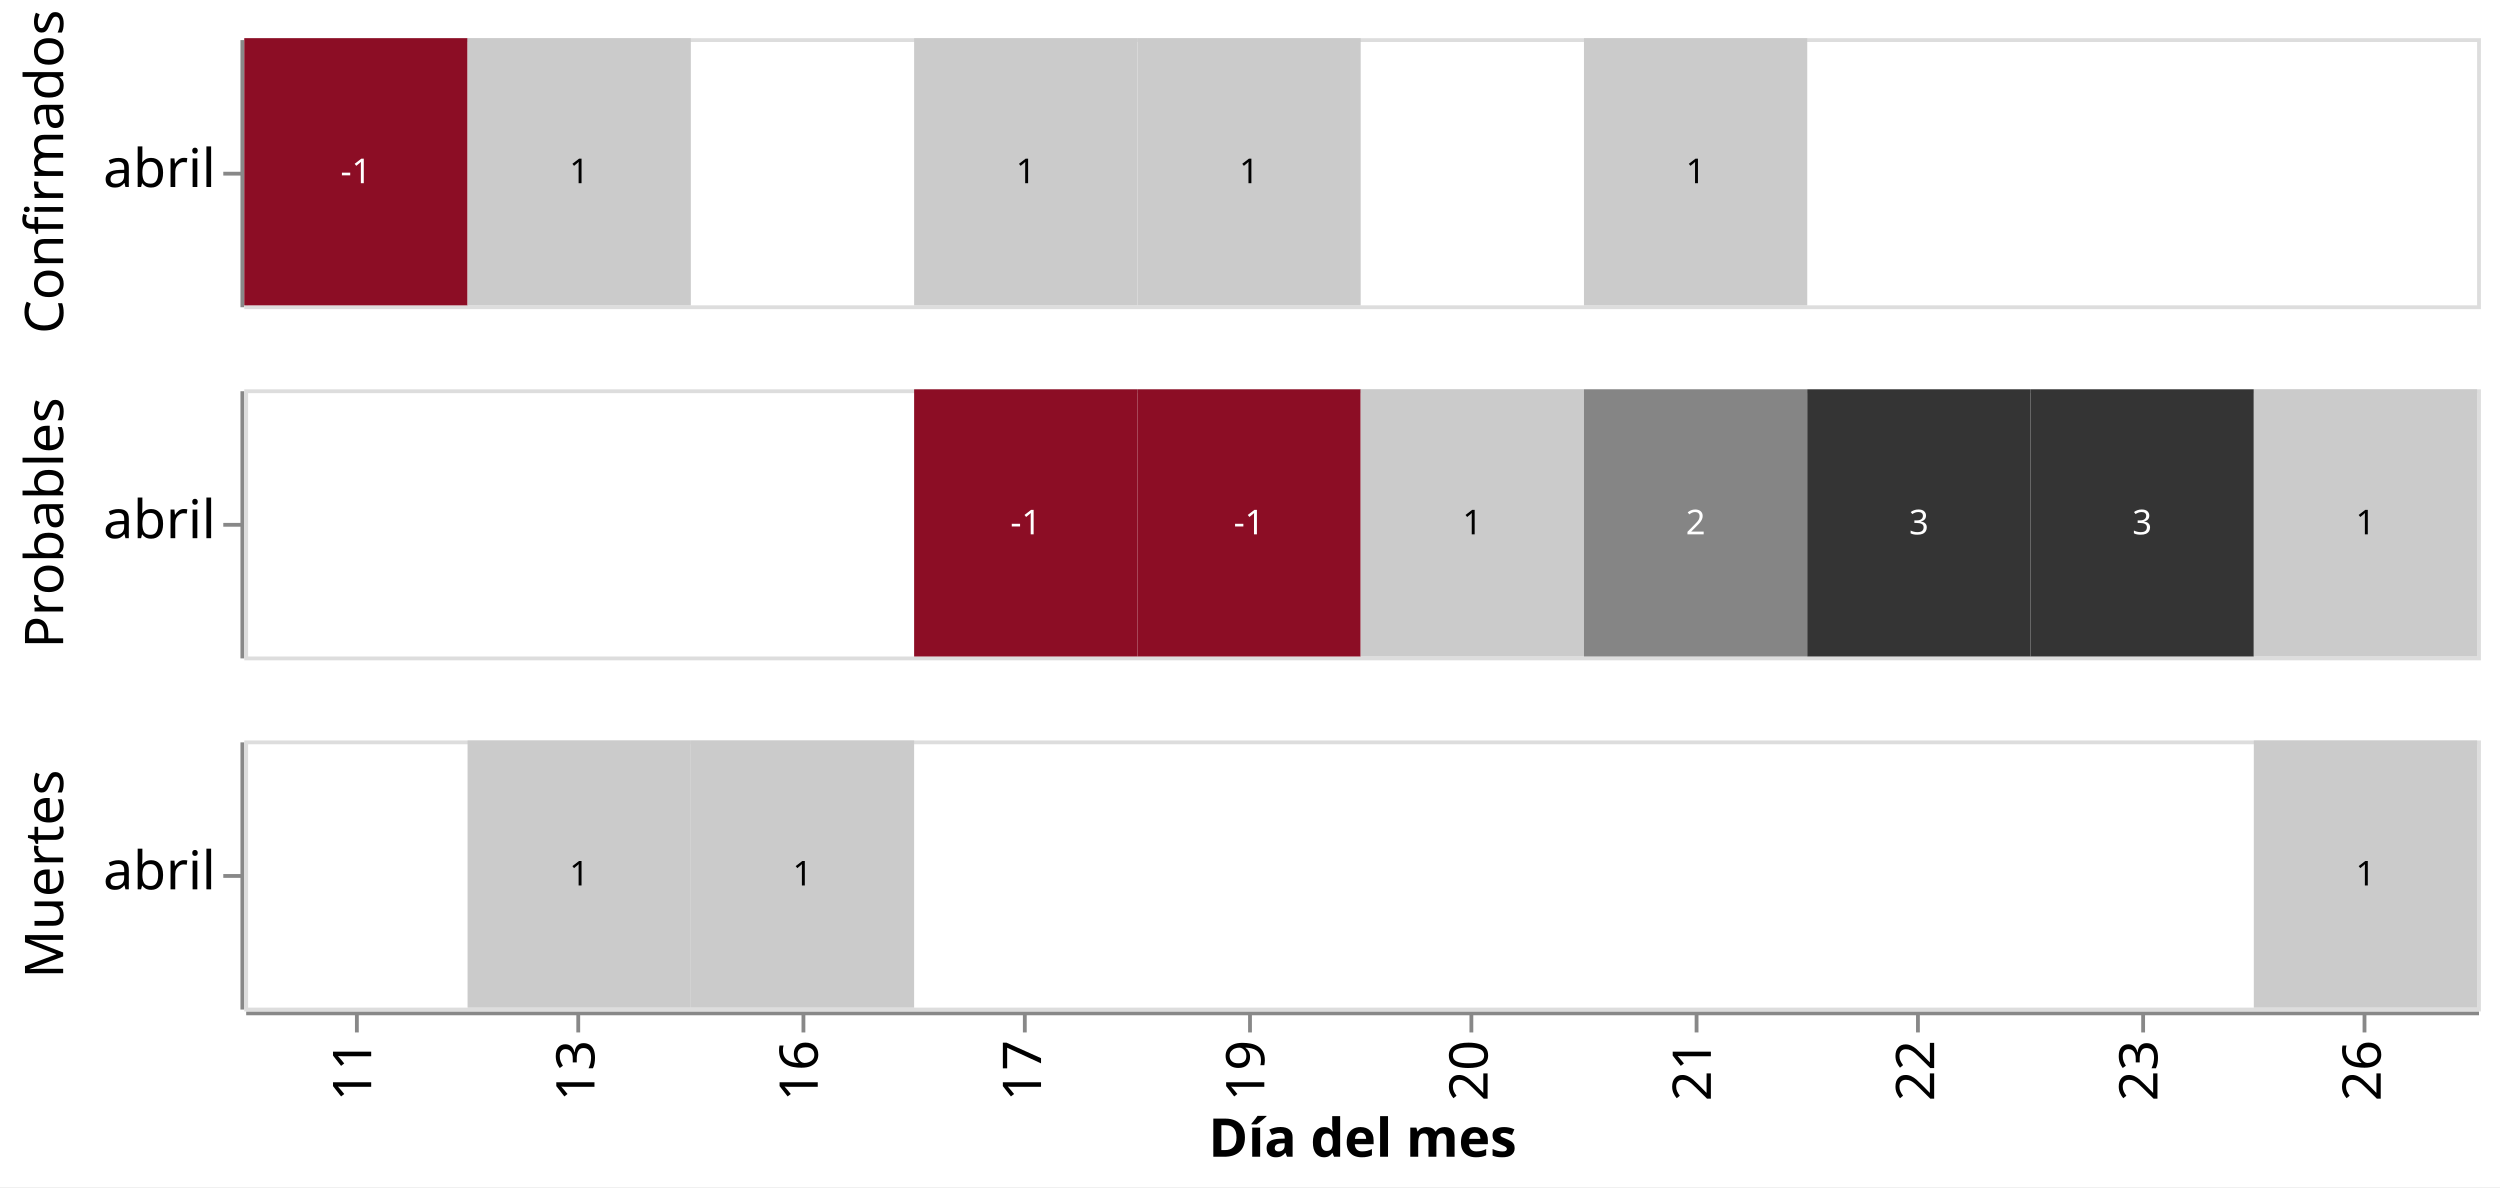
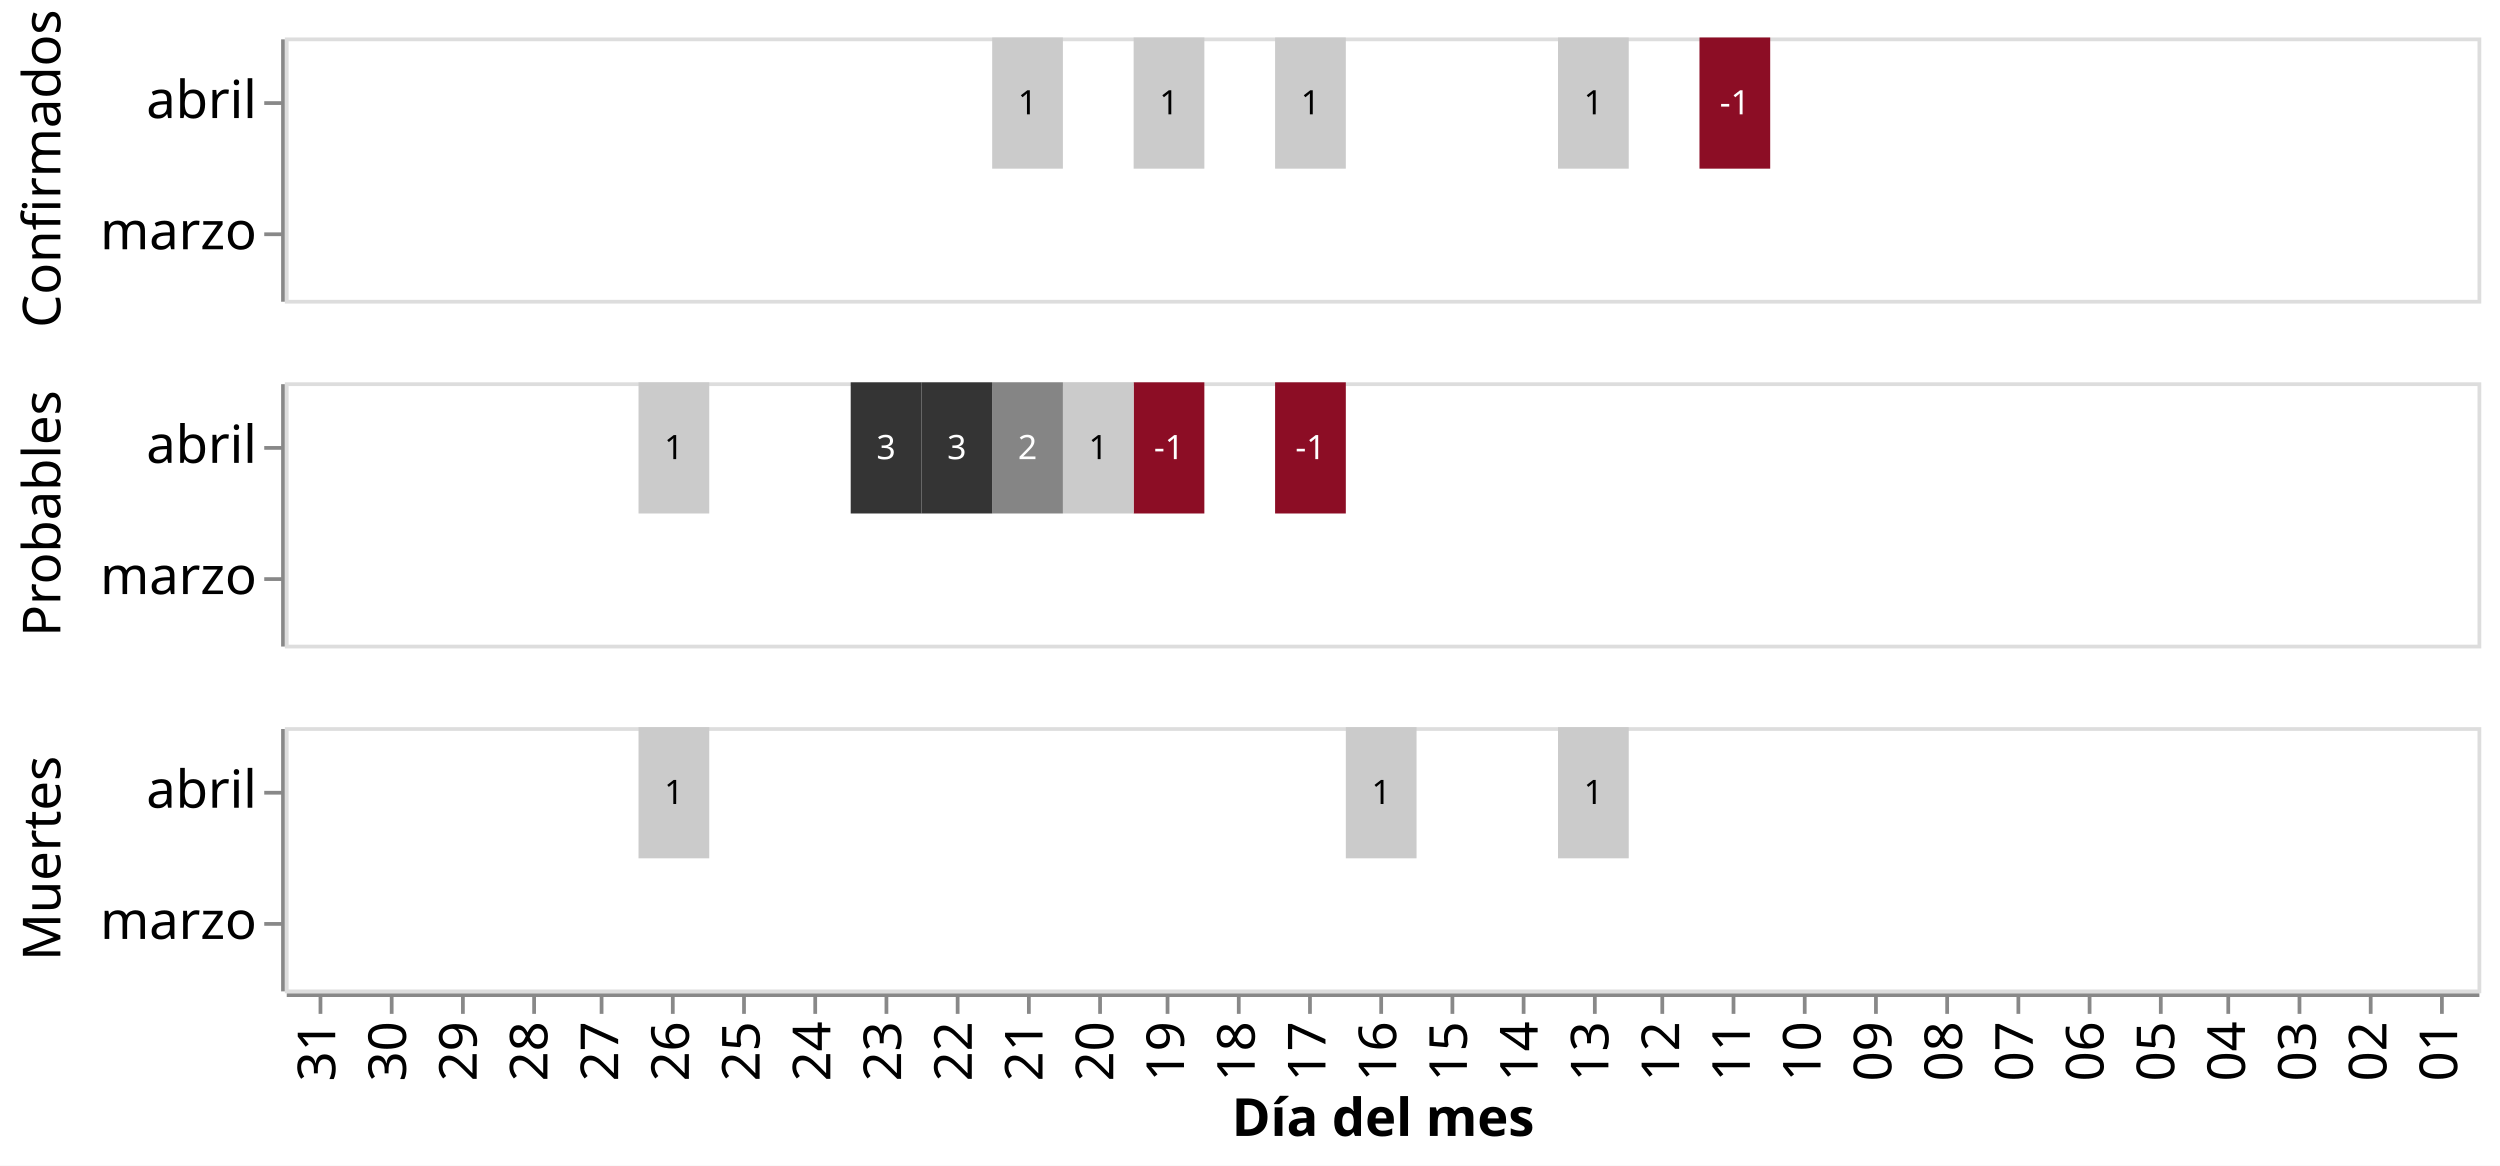
- <svg xmlns="http://www.w3.org/2000/svg" class="marks" width="655" height="311" viewBox="0 0 655 311" version="1.1">
-   <rect width="655" height="311" style="fill: white;" />
-   <g transform="translate(64,10)">
+ <svg xmlns="http://www.w3.org/2000/svg" class="marks" width="667" height="311" viewBox="0 0 667 311" version="1.1">
+   <rect width="667" height="311" style="fill: white;" />
+   <g transform="translate(76,10)">
    <g class="mark-group role-frame root">
      <g transform="translate(0,0)">
        <path class="background" d="M0,0h0v0h0Z" style="fill: none;" />
        <g>
          <g class="mark-group role-row-header row_header">
            <g transform="translate(-1,0)">
              <path class="background" d="M0,0h0v70h0Z" style="fill: none;" />
              <g>
                <g class="mark-group role-title">
-                   <g transform="translate(-57.45508,35)">
+                   <g transform="translate(-69.89648,35)">
                    <path class="background" d="M0,0h0v0h0Z" style="pointer-events: none; fill: none;" />
                    <g>
                      <g class="mark-text role-title-text" style="pointer-events: none;">
                        <text text-anchor="middle" transform="translate(0,0) rotate(-90) translate(0,11)" style="font-family: sans-serif; font-size: 14px; fill: #000; opacity: 1;">Confirmados</text>
                      </g>
                    </g>
                    <path class="foreground" d="" style="pointer-events: none; display: none; fill: none;" />
                  </g>
                </g>
                <g class="mark-group role-axis">
                  <g transform="translate(0.5,0.5)">
                    <path class="background" d="M0,0h0v0h0Z" style="pointer-events: none; fill: none;" />
                    <g>
                      <g class="mark-rule role-axis-tick" style="pointer-events: none;">
-                         <line transform="translate(0,35)" x2="-5" y2="0" style="fill: none; stroke: #888; stroke-width: 1; opacity: 1;" />
-                       </g>
-                       <g class="mark-text role-axis-label" style="pointer-events: none;">
-                         <text text-anchor="end" transform="translate(-7,38.5)" style="font-family: sans-serif; font-size: 14px; fill: #000; opacity: 1;">abril</text>
+                         <line transform="translate(0,17)" x2="-5" y2="0" style="fill: none; stroke: #888; stroke-width: 1; opacity: 1;" />
+                         <line transform="translate(0,52)" x2="-5" y2="0" style="fill: none; stroke: #888; stroke-width: 1; opacity: 1;" />
+                       </g>
+                       <g class="mark-text role-axis-label" style="pointer-events: none;">
+                         <text text-anchor="end" transform="translate(-7,21)" style="font-family: sans-serif; font-size: 14px; fill: #000; opacity: 1;">abril</text>
+                         <text text-anchor="end" transform="translate(-7,56)" style="font-family: sans-serif; font-size: 14px; fill: #000; opacity: 1;">marzo</text>
                      </g>
                      <g class="mark-rule role-axis-domain" style="pointer-events: none;">
                        <line transform="translate(0,0)" x2="0" y2="70" style="fill: none; stroke: #888; stroke-width: 1; opacity: 1;" />
                      </g>
                    </g>
                    <path class="foreground" d="" style="pointer-events: none; display: none; fill: none;" />
                  </g>
                </g>
              </g>
              <path class="foreground" d="" style="display: none; fill: none;" />
            </g>
            <g transform="translate(-1,92)">
              <path class="background" d="M0,0h0v70h0Z" style="fill: none;" />
              <g>
                <g class="mark-group role-title">
-                   <g transform="translate(-57.45508,35)">
+                   <g transform="translate(-69.89648,35)">
                    <path class="background" d="M0,0h0v0h0Z" style="pointer-events: none; fill: none;" />
                    <g>
                      <g class="mark-text role-title-text" style="pointer-events: none;">
                        <text text-anchor="middle" transform="translate(0,0) rotate(-90) translate(0,11)" style="font-family: sans-serif; font-size: 14px; fill: #000; opacity: 1;">Probables</text>
                      </g>
                    </g>
                    <path class="foreground" d="" style="pointer-events: none; display: none; fill: none;" />
                  </g>
                </g>
                <g class="mark-group role-axis">
                  <g transform="translate(0.5,0.5)">
                    <path class="background" d="M0,0h0v0h0Z" style="pointer-events: none; fill: none;" />
                    <g>
                      <g class="mark-rule role-axis-tick" style="pointer-events: none;">
-                         <line transform="translate(0,35)" x2="-5" y2="0" style="fill: none; stroke: #888; stroke-width: 1; opacity: 1;" />
-                       </g>
-                       <g class="mark-text role-axis-label" style="pointer-events: none;">
-                         <text text-anchor="end" transform="translate(-7,38.5)" style="font-family: sans-serif; font-size: 14px; fill: #000; opacity: 1;">abril</text>
+                         <line transform="translate(0,17)" x2="-5" y2="0" style="fill: none; stroke: #888; stroke-width: 1; opacity: 1;" />
+                         <line transform="translate(0,52)" x2="-5" y2="0" style="fill: none; stroke: #888; stroke-width: 1; opacity: 1;" />
+                       </g>
+                       <g class="mark-text role-axis-label" style="pointer-events: none;">
+                         <text text-anchor="end" transform="translate(-7,21)" style="font-family: sans-serif; font-size: 14px; fill: #000; opacity: 1;">abril</text>
+                         <text text-anchor="end" transform="translate(-7,56)" style="font-family: sans-serif; font-size: 14px; fill: #000; opacity: 1;">marzo</text>
                      </g>
                      <g class="mark-rule role-axis-domain" style="pointer-events: none;">
                        <line transform="translate(0,0)" x2="0" y2="70" style="fill: none; stroke: #888; stroke-width: 1; opacity: 1;" />
                      </g>
                    </g>
                    <path class="foreground" d="" style="pointer-events: none; display: none; fill: none;" />
                  </g>
                </g>
              </g>
              <path class="foreground" d="" style="display: none; fill: none;" />
            </g>
            <g transform="translate(-1,184)">
              <path class="background" d="M0,0h0v70h0Z" style="fill: none;" />
              <g>
                <g class="mark-group role-title">
-                   <g transform="translate(-57.45508,35)">
+                   <g transform="translate(-69.89648,35)">
                    <path class="background" d="M0,0h0v0h0Z" style="pointer-events: none; fill: none;" />
                    <g>
                      <g class="mark-text role-title-text" style="pointer-events: none;">
                        <text text-anchor="middle" transform="translate(0,0) rotate(-90) translate(0,11)" style="font-family: sans-serif; font-size: 14px; fill: #000; opacity: 1;">Muertes</text>
                      </g>
                    </g>
                    <path class="foreground" d="" style="pointer-events: none; display: none; fill: none;" />
                  </g>
                </g>
                <g class="mark-group role-axis">
                  <g transform="translate(0.5,0.5)">
                    <path class="background" d="M0,0h0v0h0Z" style="pointer-events: none; fill: none;" />
                    <g>
                      <g class="mark-rule role-axis-tick" style="pointer-events: none;">
-                         <line transform="translate(0,35)" x2="-5" y2="0" style="fill: none; stroke: #888; stroke-width: 1; opacity: 1;" />
-                       </g>
-                       <g class="mark-text role-axis-label" style="pointer-events: none;">
-                         <text text-anchor="end" transform="translate(-7,38.5)" style="font-family: sans-serif; font-size: 14px; fill: #000; opacity: 1;">abril</text>
+                         <line transform="translate(0,17)" x2="-5" y2="0" style="fill: none; stroke: #888; stroke-width: 1; opacity: 1;" />
+                         <line transform="translate(0,52)" x2="-5" y2="0" style="fill: none; stroke: #888; stroke-width: 1; opacity: 1;" />
+                       </g>
+                       <g class="mark-text role-axis-label" style="pointer-events: none;">
+                         <text text-anchor="end" transform="translate(-7,21)" style="font-family: sans-serif; font-size: 14px; fill: #000; opacity: 1;">abril</text>
+                         <text text-anchor="end" transform="translate(-7,56)" style="font-family: sans-serif; font-size: 14px; fill: #000; opacity: 1;">marzo</text>
                      </g>
                      <g class="mark-rule role-axis-domain" style="pointer-events: none;">
                        <line transform="translate(0,0)" x2="0" y2="70" style="fill: none; stroke: #888; stroke-width: 1; opacity: 1;" />
                      </g>
                    </g>
                    <path class="foreground" d="" style="pointer-events: none; display: none; fill: none;" />
                  </g>
                </g>
              </g>
              <path class="foreground" d="" style="display: none; fill: none;" />
            </g>
          </g>
          <g class="mark-group role-column-footer column_footer">
            <g transform="translate(0,255)">
              <path class="background" d="M0,0h585v0h-585Z" style="fill: none;" />
              <g>
                <g class="mark-group role-axis">
                  <g transform="translate(0.5,0.5)">
                    <path class="background" d="M0,0h0v0h0Z" style="pointer-events: none; fill: none;" />
                    <g>
                      <g class="mark-rule role-axis-tick" style="pointer-events: none;">
-                         <line transform="translate(29,0)" x2="0" y2="5" style="fill: none; stroke: #888; stroke-width: 1; opacity: 1;" />
-                         <line transform="translate(87,0)" x2="0" y2="5" style="fill: none; stroke: #888; stroke-width: 1; opacity: 1;" />
-                         <line transform="translate(146,0)" x2="0" y2="5" style="fill: none; stroke: #888; stroke-width: 1; opacity: 1;" />
-                         <line transform="translate(204,0)" x2="0" y2="5" style="fill: none; stroke: #888; stroke-width: 1; opacity: 1;" />
-                         <line transform="translate(263,0)" x2="0" y2="5" style="fill: none; stroke: #888; stroke-width: 1; opacity: 1;" />
-                         <line transform="translate(321,0)" x2="0" y2="5" style="fill: none; stroke: #888; stroke-width: 1; opacity: 1;" />
-                         <line transform="translate(380,0)" x2="0" y2="5" style="fill: none; stroke: #888; stroke-width: 1; opacity: 1;" />
-                         <line transform="translate(438,0)" x2="0" y2="5" style="fill: none; stroke: #888; stroke-width: 1; opacity: 1;" />
-                         <line transform="translate(497,0)" x2="0" y2="5" style="fill: none; stroke: #888; stroke-width: 1; opacity: 1;" />
-                         <line transform="translate(555,0)" x2="0" y2="5" style="fill: none; stroke: #888; stroke-width: 1; opacity: 1;" />
-                       </g>
-                       <g class="mark-text role-axis-label" style="pointer-events: none;">
-                         <text text-anchor="end" transform="translate(28.75,7) rotate(270) translate(0,4)" style="font-family: sans-serif; font-size: 14px; fill: #000; opacity: 1;">11</text>
-                         <text text-anchor="end" transform="translate(87.25,7) rotate(270) translate(0,4)" style="font-family: sans-serif; font-size: 14px; fill: #000; opacity: 1;">13</text>
-                         <text text-anchor="end" transform="translate(145.75,7) rotate(270) translate(0,4)" style="font-family: sans-serif; font-size: 14px; fill: #000; opacity: 1;">16</text>
-                         <text text-anchor="end" transform="translate(204.25,7) rotate(270) translate(0,4)" style="font-family: sans-serif; font-size: 14px; fill: #000; opacity: 1;">17</text>
-                         <text text-anchor="end" transform="translate(262.75,7) rotate(270) translate(0,4)" style="font-family: sans-serif; font-size: 14px; fill: #000; opacity: 1;">19</text>
-                         <text text-anchor="end" transform="translate(321.25,7) rotate(270) translate(0,4)" style="font-family: sans-serif; font-size: 14px; fill: #000; opacity: 1;">20</text>
-                         <text text-anchor="end" transform="translate(379.75,7) rotate(270) translate(0,4)" style="font-family: sans-serif; font-size: 14px; fill: #000; opacity: 1;">21</text>
-                         <text text-anchor="end" transform="translate(438.25,7) rotate(270) translate(0,4)" style="font-family: sans-serif; font-size: 14px; fill: #000; opacity: 1;">22</text>
-                         <text text-anchor="end" transform="translate(496.75,7) rotate(270) translate(0,4)" style="font-family: sans-serif; font-size: 14px; fill: #000; opacity: 1;">23</text>
-                         <text text-anchor="end" transform="translate(555.25,7) rotate(270) translate(0,4)" style="font-family: sans-serif; font-size: 14px; fill: #000; opacity: 1;">26</text>
+                         <line transform="translate(9,0)" x2="0" y2="5" style="fill: none; stroke: #888; stroke-width: 1; opacity: 1;" />
+                         <line transform="translate(28,0)" x2="0" y2="5" style="fill: none; stroke: #888; stroke-width: 1; opacity: 1;" />
+                         <line transform="translate(47,0)" x2="0" y2="5" style="fill: none; stroke: #888; stroke-width: 1; opacity: 1;" />
+                         <line transform="translate(66,0)" x2="0" y2="5" style="fill: none; stroke: #888; stroke-width: 1; opacity: 1;" />
+                         <line transform="translate(84,0)" x2="0" y2="5" style="fill: none; stroke: #888; stroke-width: 1; opacity: 1;" />
+                         <line transform="translate(103,0)" x2="0" y2="5" style="fill: none; stroke: #888; stroke-width: 1; opacity: 1;" />
+                         <line transform="translate(122,0)" x2="0" y2="5" style="fill: none; stroke: #888; stroke-width: 1; opacity: 1;" />
+                         <line transform="translate(141,0)" x2="0" y2="5" style="fill: none; stroke: #888; stroke-width: 1; opacity: 1;" />
+                         <line transform="translate(160,0)" x2="0" y2="5" style="fill: none; stroke: #888; stroke-width: 1; opacity: 1;" />
+                         <line transform="translate(179,0)" x2="0" y2="5" style="fill: none; stroke: #888; stroke-width: 1; opacity: 1;" />
+                         <line transform="translate(198,0)" x2="0" y2="5" style="fill: none; stroke: #888; stroke-width: 1; opacity: 1;" />
+                         <line transform="translate(217,0)" x2="0" y2="5" style="fill: none; stroke: #888; stroke-width: 1; opacity: 1;" />
+                         <line transform="translate(235,0)" x2="0" y2="5" style="fill: none; stroke: #888; stroke-width: 1; opacity: 1;" />
+                         <line transform="translate(254,0)" x2="0" y2="5" style="fill: none; stroke: #888; stroke-width: 1; opacity: 1;" />
+                         <line transform="translate(273,0)" x2="0" y2="5" style="fill: none; stroke: #888; stroke-width: 1; opacity: 1;" />
+                         <line transform="translate(292,0)" x2="0" y2="5" style="fill: none; stroke: #888; stroke-width: 1; opacity: 1;" />
+                         <line transform="translate(311,0)" x2="0" y2="5" style="fill: none; stroke: #888; stroke-width: 1; opacity: 1;" />
+                         <line transform="translate(330,0)" x2="0" y2="5" style="fill: none; stroke: #888; stroke-width: 1; opacity: 1;" />
+                         <line transform="translate(349,0)" x2="0" y2="5" style="fill: none; stroke: #888; stroke-width: 1; opacity: 1;" />
+                         <line transform="translate(367,0)" x2="0" y2="5" style="fill: none; stroke: #888; stroke-width: 1; opacity: 1;" />
+                         <line transform="translate(386,0)" x2="0" y2="5" style="fill: none; stroke: #888; stroke-width: 1; opacity: 1;" />
+                         <line transform="translate(405,0)" x2="0" y2="5" style="fill: none; stroke: #888; stroke-width: 1; opacity: 1;" />
+                         <line transform="translate(424,0)" x2="0" y2="5" style="fill: none; stroke: #888; stroke-width: 1; opacity: 1;" />
+                         <line transform="translate(443,0)" x2="0" y2="5" style="fill: none; stroke: #888; stroke-width: 1; opacity: 1;" />
+                         <line transform="translate(462,0)" x2="0" y2="5" style="fill: none; stroke: #888; stroke-width: 1; opacity: 1;" />
+                         <line transform="translate(481,0)" x2="0" y2="5" style="fill: none; stroke: #888; stroke-width: 1; opacity: 1;" />
+                         <line transform="translate(500,0)" x2="0" y2="5" style="fill: none; stroke: #888; stroke-width: 1; opacity: 1;" />
+                         <line transform="translate(518,0)" x2="0" y2="5" style="fill: none; stroke: #888; stroke-width: 1; opacity: 1;" />
+                         <line transform="translate(537,0)" x2="0" y2="5" style="fill: none; stroke: #888; stroke-width: 1; opacity: 1;" />
+                         <line transform="translate(556,0)" x2="0" y2="5" style="fill: none; stroke: #888; stroke-width: 1; opacity: 1;" />
+                         <line transform="translate(575,0)" x2="0" y2="5" style="fill: none; stroke: #888; stroke-width: 1; opacity: 1;" />
+                       </g>
+                       <g class="mark-text role-axis-label" style="pointer-events: none;">
+                         <text text-anchor="end" transform="translate(8.935484,7) rotate(270) translate(0,4)" style="font-family: sans-serif; font-size: 14px; fill: #000; opacity: 1;">31</text>
+                         <text text-anchor="end" transform="translate(27.80645,7) rotate(270) translate(0,4)" style="font-family: sans-serif; font-size: 14px; fill: #000; opacity: 1;">30</text>
+                         <text text-anchor="end" transform="translate(46.67742,7) rotate(270) translate(0,4)" style="font-family: sans-serif; font-size: 14px; fill: #000; opacity: 1;">29</text>
+                         <text text-anchor="end" transform="translate(65.54839,7) rotate(270) translate(0,4)" style="font-family: sans-serif; font-size: 14px; fill: #000; opacity: 1;">28</text>
+                         <text text-anchor="end" transform="translate(84.41935,7) rotate(270) translate(0,4)" style="font-family: sans-serif; font-size: 14px; fill: #000; opacity: 1;">27</text>
+                         <text text-anchor="end" transform="translate(103.2903,7) rotate(270) translate(0,4)" style="font-family: sans-serif; font-size: 14px; fill: #000; opacity: 1;">26</text>
+                         <text text-anchor="end" transform="translate(122.1613,7) rotate(270) translate(0,4)" style="font-family: sans-serif; font-size: 14px; fill: #000; opacity: 1;">25</text>
+                         <text text-anchor="end" transform="translate(141.0323,7) rotate(270) translate(0,4)" style="font-family: sans-serif; font-size: 14px; fill: #000; opacity: 1;">24</text>
+                         <text text-anchor="end" transform="translate(159.9032,7) rotate(270) translate(0,4)" style="font-family: sans-serif; font-size: 14px; fill: #000; opacity: 1;">23</text>
+                         <text text-anchor="end" transform="translate(178.7742,7) rotate(270) translate(0,4)" style="font-family: sans-serif; font-size: 14px; fill: #000; opacity: 1;">22</text>
+                         <text text-anchor="end" transform="translate(197.6452,7) rotate(270) translate(0,4)" style="font-family: sans-serif; font-size: 14px; fill: #000; opacity: 1;">21</text>
+                         <text text-anchor="end" transform="translate(216.5161,7) rotate(270) translate(0,4)" style="font-family: sans-serif; font-size: 14px; fill: #000; opacity: 1;">20</text>
+                         <text text-anchor="end" transform="translate(235.3871,7) rotate(270) translate(0,4)" style="font-family: sans-serif; font-size: 14px; fill: #000; opacity: 1;">19</text>
+                         <text text-anchor="end" transform="translate(254.2581,7) rotate(270) translate(0,4)" style="font-family: sans-serif; font-size: 14px; fill: #000; opacity: 1;">18</text>
+                         <text text-anchor="end" transform="translate(273.129,7) rotate(270) translate(0,4)" style="font-family: sans-serif; font-size: 14px; fill: #000; opacity: 1;">17</text>
+                         <text text-anchor="end" transform="translate(292,7) rotate(270) translate(0,4)" style="font-family: sans-serif; font-size: 14px; fill: #000; opacity: 1;">16</text>
+                         <text text-anchor="end" transform="translate(310.871,7) rotate(270) translate(0,4)" style="font-family: sans-serif; font-size: 14px; fill: #000; opacity: 1;">15</text>
+                         <text text-anchor="end" transform="translate(329.7419,7) rotate(270) translate(0,4)" style="font-family: sans-serif; font-size: 14px; fill: #000; opacity: 1;">14</text>
+                         <text text-anchor="end" transform="translate(348.6129,7) rotate(270) translate(0,4)" style="font-family: sans-serif; font-size: 14px; fill: #000; opacity: 1;">13</text>
+                         <text text-anchor="end" transform="translate(367.4839,7) rotate(270) translate(0,4)" style="font-family: sans-serif; font-size: 14px; fill: #000; opacity: 1;">12</text>
+                         <text text-anchor="end" transform="translate(386.3548,7) rotate(270) translate(0,4)" style="font-family: sans-serif; font-size: 14px; fill: #000; opacity: 1;">11</text>
+                         <text text-anchor="end" transform="translate(405.2258,7) rotate(270) translate(0,4)" style="font-family: sans-serif; font-size: 14px; fill: #000; opacity: 1;">10</text>
+                         <text text-anchor="end" transform="translate(424.0968,7) rotate(270) translate(0,4)" style="font-family: sans-serif; font-size: 14px; fill: #000; opacity: 1;">09</text>
+                         <text text-anchor="end" transform="translate(442.9677,7) rotate(270) translate(0,4)" style="font-family: sans-serif; font-size: 14px; fill: #000; opacity: 1;">08</text>
+                         <text text-anchor="end" transform="translate(461.8387,7) rotate(270) translate(0,4)" style="font-family: sans-serif; font-size: 14px; fill: #000; opacity: 1;">07</text>
+                         <text text-anchor="end" transform="translate(480.7097,7) rotate(270) translate(0,4)" style="font-family: sans-serif; font-size: 14px; fill: #000; opacity: 1;">06</text>
+                         <text text-anchor="end" transform="translate(499.5806,7) rotate(270) translate(0,4)" style="font-family: sans-serif; font-size: 14px; fill: #000; opacity: 1;">05</text>
+                         <text text-anchor="end" transform="translate(518.4516,7) rotate(270) translate(0,4)" style="font-family: sans-serif; font-size: 14px; fill: #000; opacity: 1;">04</text>
+                         <text text-anchor="end" transform="translate(537.3226,7) rotate(270) translate(0,4)" style="font-family: sans-serif; font-size: 14px; fill: #000; opacity: 1;">03</text>
+                         <text text-anchor="end" transform="translate(556.1935,7) rotate(270) translate(0,4)" style="font-family: sans-serif; font-size: 14px; fill: #000; opacity: 1;">02</text>
+                         <text text-anchor="end" transform="translate(575.0645,7) rotate(270) translate(0,4)" style="font-family: sans-serif; font-size: 14px; fill: #000; opacity: 1;">01</text>
                      </g>
                      <g class="mark-rule role-axis-domain" style="pointer-events: none;">
                        <line transform="translate(0,0)" x2="585" y2="0" style="fill: none; stroke: #888; stroke-width: 1; opacity: 1;" />
                      </g>
                      <g class="mark-text role-axis-title" style="pointer-events: none;">
                        <text text-anchor="middle" transform="translate(292.5,37.57227)" style="font-family: sans-serif; font-size: 14px; font-weight: bold; fill: #000; opacity: 1;">Día del mes</text>
                      </g>
                    </g>
                    <path class="foreground" d="" style="pointer-events: none; display: none; fill: none;" />
                  </g>
                </g>
              </g>
              <path class="foreground" d="" style="display: none; fill: none;" />
            </g>
          </g>
          <g class="mark-group role-scope cell">
            <g transform="translate(0,0)">
              <path class="background" d="M0.5,0.5h585v70h-585Z" style="fill: none; stroke: #ddd;" />
              <g>
                <g class="mark-rect role-mark child_layer_0_marks">
-                   <path d="M0,0h58.5v70h-58.5Z" style="fill: rgb(140, 13, 37);" />
-                   <path d="M58.5,0h58.5v70h-58.5Z" style="fill: rgb(203, 203, 203);" />
-                   <path d="M175.5,0h58.5v70h-58.5Z" style="fill: rgb(203, 203, 203);" />
-                   <path d="M234,0h58.5v70h-58.5Z" style="fill: rgb(203, 203, 203);" />
-                   <path d="M351,0h58.5v70h-58.5Z" style="fill: rgb(203, 203, 203);" />
+                   <path d="M377.419,0h18.871v35h-18.871Z" style="fill: rgb(140, 13, 37);" />
+                   <path d="M339.677,0h18.871v35h-18.871Z" style="fill: rgb(203, 203, 203);" />
+                   <path d="M264.194,0h18.871v35h-18.871Z" style="fill: rgb(203, 203, 203);" />
+                   <path d="M226.452,0h18.871v35h-18.871Z" style="fill: rgb(203, 203, 203);" />
+                   <path d="M188.71,0h18.871v35h-18.871Z" style="fill: rgb(203, 203, 203);" />
                </g>
                <g class="mark-text role-mark child_layer_1_marks">
-                   <text text-anchor="middle" transform="translate(29.25,38)" style="font-family: sans-serif; font-size: 9px; fill: white;">-1</text>
-                   <text text-anchor="middle" transform="translate(87.75,38)" style="font-family: sans-serif; font-size: 9px; fill: black;">1</text>
-                   <text text-anchor="middle" transform="translate(204.75,38)" style="font-family: sans-serif; font-size: 9px; fill: black;">1</text>
-                   <text text-anchor="middle" transform="translate(263.25,38)" style="font-family: sans-serif; font-size: 9px; fill: black;">1</text>
-                   <text text-anchor="middle" transform="translate(380.25,38)" style="font-family: sans-serif; font-size: 9px; fill: black;">1</text>
+                   <text text-anchor="middle" transform="translate(386.8548,20.5)" style="font-family: sans-serif; font-size: 9px; fill: white;">-1</text>
+                   <text text-anchor="middle" transform="translate(349.1129,20.5)" style="font-family: sans-serif; font-size: 9px; fill: black;">1</text>
+                   <text text-anchor="middle" transform="translate(273.629,20.5)" style="font-family: sans-serif; font-size: 9px; fill: black;">1</text>
+                   <text text-anchor="middle" transform="translate(235.8871,20.5)" style="font-family: sans-serif; font-size: 9px; fill: black;">1</text>
+                   <text text-anchor="middle" transform="translate(198.1452,20.5)" style="font-family: sans-serif; font-size: 9px; fill: black;">1</text>
                </g>
              </g>
              <path class="foreground" d="" style="display: none; fill: none;" />
            </g>
            <g transform="translate(0,92)">
              <path class="background" d="M0.5,0.5h585v70h-585Z" style="fill: none; stroke: #ddd;" />
              <g>
                <g class="mark-rect role-mark child_layer_0_marks">
-                   <path d="M175.5,0h58.5v70h-58.5Z" style="fill: rgb(140, 13, 37);" />
-                   <path d="M234,0h58.5v70h-58.5Z" style="fill: rgb(140, 13, 37);" />
-                   <path d="M292.5,0h58.5v70h-58.5Z" style="fill: rgb(203, 203, 203);" />
-                   <path d="M351,0h58.5v70h-58.5Z" style="fill: rgb(133, 133, 133);" />
-                   <path d="M409.5,0h58.5v70h-58.5Z" style="fill: rgb(52, 52, 52);" />
-                   <path d="M468,0h58.5v70h-58.5Z" style="fill: rgb(52, 52, 52);" />
-                   <path d="M526.5,0h58.5v70h-58.5Z" style="fill: rgb(203, 203, 203);" />
+                   <path d="M264.194,0h18.871v35h-18.871Z" style="fill: rgb(140, 13, 37);" />
+                   <path d="M226.452,0h18.871v35h-18.871Z" style="fill: rgb(140, 13, 37);" />
+                   <path d="M207.581,0h18.871v35h-18.871Z" style="fill: rgb(203, 203, 203);" />
+                   <path d="M188.71,0h18.871v35h-18.871Z" style="fill: rgb(133, 133, 133);" />
+                   <path d="M169.839,0h18.871v35h-18.871Z" style="fill: rgb(52, 52, 52);" />
+                   <path d="M150.968,0h18.871v35h-18.871Z" style="fill: rgb(52, 52, 52);" />
+                   <path d="M94.355,0h18.871v35h-18.871Z" style="fill: rgb(203, 203, 203);" />
                </g>
                <g class="mark-text role-mark child_layer_1_marks">
-                   <text text-anchor="middle" transform="translate(204.75,38)" style="font-family: sans-serif; font-size: 9px; fill: white;">-1</text>
-                   <text text-anchor="middle" transform="translate(263.25,38)" style="font-family: sans-serif; font-size: 9px; fill: white;">-1</text>
-                   <text text-anchor="middle" transform="translate(321.75,38)" style="font-family: sans-serif; font-size: 9px; fill: black;">1</text>
-                   <text text-anchor="middle" transform="translate(380.25,38)" style="font-family: sans-serif; font-size: 9px; fill: white;">2</text>
-                   <text text-anchor="middle" transform="translate(438.75,38)" style="font-family: sans-serif; font-size: 9px; fill: white;">3</text>
-                   <text text-anchor="middle" transform="translate(497.25,38)" style="font-family: sans-serif; font-size: 9px; fill: white;">3</text>
-                   <text text-anchor="middle" transform="translate(555.75,38)" style="font-family: sans-serif; font-size: 9px; fill: black;">1</text>
+                   <text text-anchor="middle" transform="translate(273.629,20.5)" style="font-family: sans-serif; font-size: 9px; fill: white;">-1</text>
+                   <text text-anchor="middle" transform="translate(235.8871,20.5)" style="font-family: sans-serif; font-size: 9px; fill: white;">-1</text>
+                   <text text-anchor="middle" transform="translate(217.0161,20.5)" style="font-family: sans-serif; font-size: 9px; fill: black;">1</text>
+                   <text text-anchor="middle" transform="translate(198.1452,20.5)" style="font-family: sans-serif; font-size: 9px; fill: white;">2</text>
+                   <text text-anchor="middle" transform="translate(179.2742,20.5)" style="font-family: sans-serif; font-size: 9px; fill: white;">3</text>
+                   <text text-anchor="middle" transform="translate(160.4032,20.5)" style="font-family: sans-serif; font-size: 9px; fill: white;">3</text>
+                   <text text-anchor="middle" transform="translate(103.7903,20.5)" style="font-family: sans-serif; font-size: 9px; fill: black;">1</text>
                </g>
              </g>
              <path class="foreground" d="" style="display: none; fill: none;" />
            </g>
            <g transform="translate(0,184)">
              <path class="background" d="M0.5,0.5h585v70h-585Z" style="fill: none; stroke: #ddd;" />
              <g>
                <g class="mark-rect role-mark child_layer_0_marks">
-                   <path d="M58.5,0h58.5v70h-58.5Z" style="fill: rgb(203, 203, 203);" />
-                   <path d="M117,0h58.5v70h-58.5Z" style="fill: rgb(203, 203, 203);" />
-                   <path d="M526.5,0h58.5v70h-58.5Z" style="fill: rgb(203, 203, 203);" />
+                   <path d="M339.677,0h18.871v35h-18.871Z" style="fill: rgb(203, 203, 203);" />
+                   <path d="M283.065,0h18.871v35h-18.871Z" style="fill: rgb(203, 203, 203);" />
+                   <path d="M94.355,0h18.871v35h-18.871Z" style="fill: rgb(203, 203, 203);" />
                </g>
                <g class="mark-text role-mark child_layer_1_marks">
-                   <text text-anchor="middle" transform="translate(87.75,38)" style="font-family: sans-serif; font-size: 9px; fill: black;">1</text>
-                   <text text-anchor="middle" transform="translate(146.25,38)" style="font-family: sans-serif; font-size: 9px; fill: black;">1</text>
-                   <text text-anchor="middle" transform="translate(555.75,38)" style="font-family: sans-serif; font-size: 9px; fill: black;">1</text>
+                   <text text-anchor="middle" transform="translate(349.1129,20.5)" style="font-family: sans-serif; font-size: 9px; fill: black;">1</text>
+                   <text text-anchor="middle" transform="translate(292.5,20.5)" style="font-family: sans-serif; font-size: 9px; fill: black;">1</text>
+                   <text text-anchor="middle" transform="translate(103.7903,20.5)" style="font-family: sans-serif; font-size: 9px; fill: black;">1</text>
                </g>
              </g>
              <path class="foreground" d="" style="display: none; fill: none;" />
            </g>
          </g>
        </g>
        <path class="foreground" d="" style="display: none; fill: none;" />
      </g>
    </g>
  </g>
</svg>
